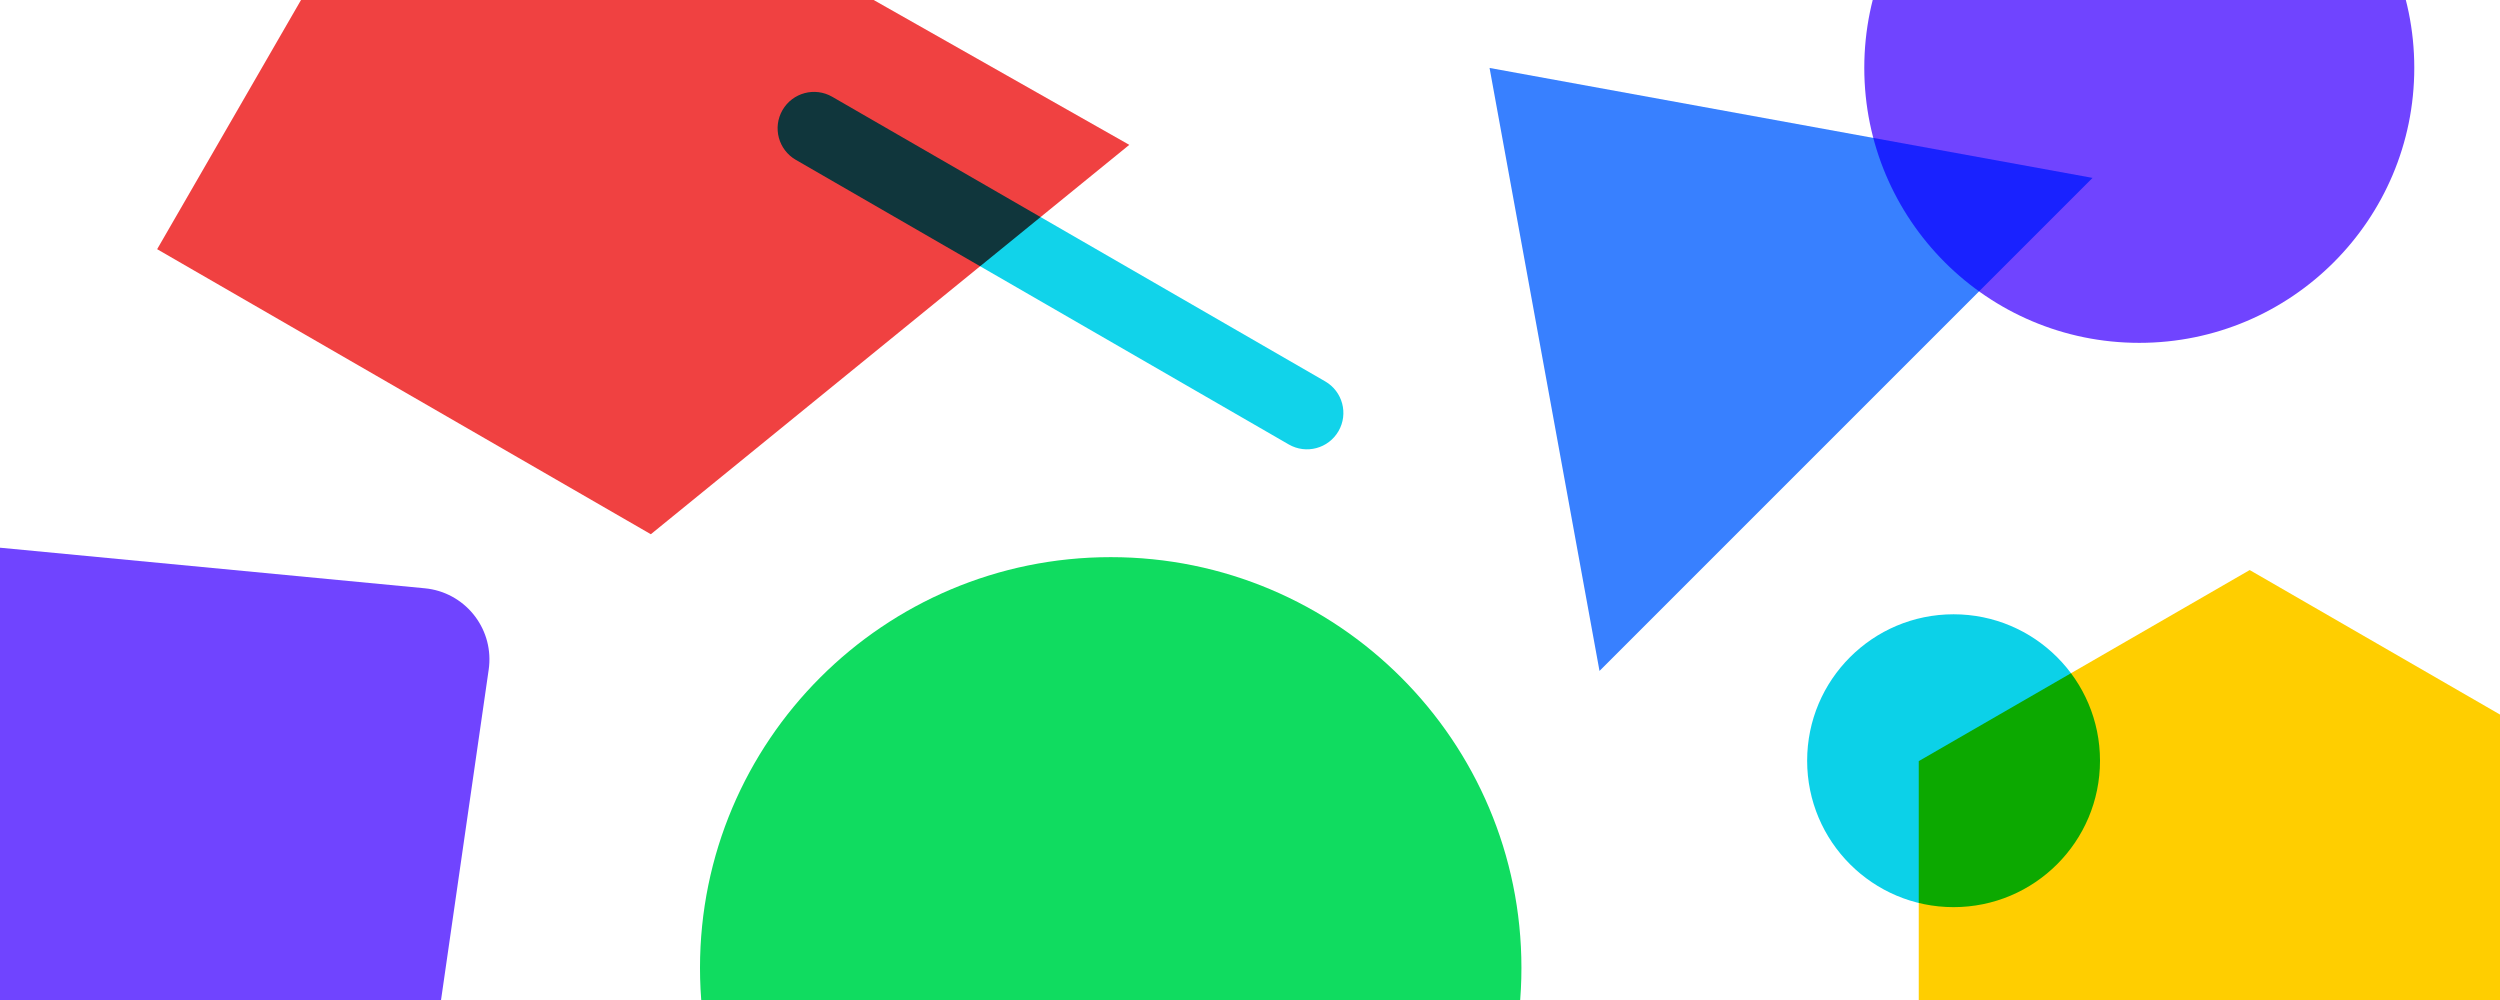
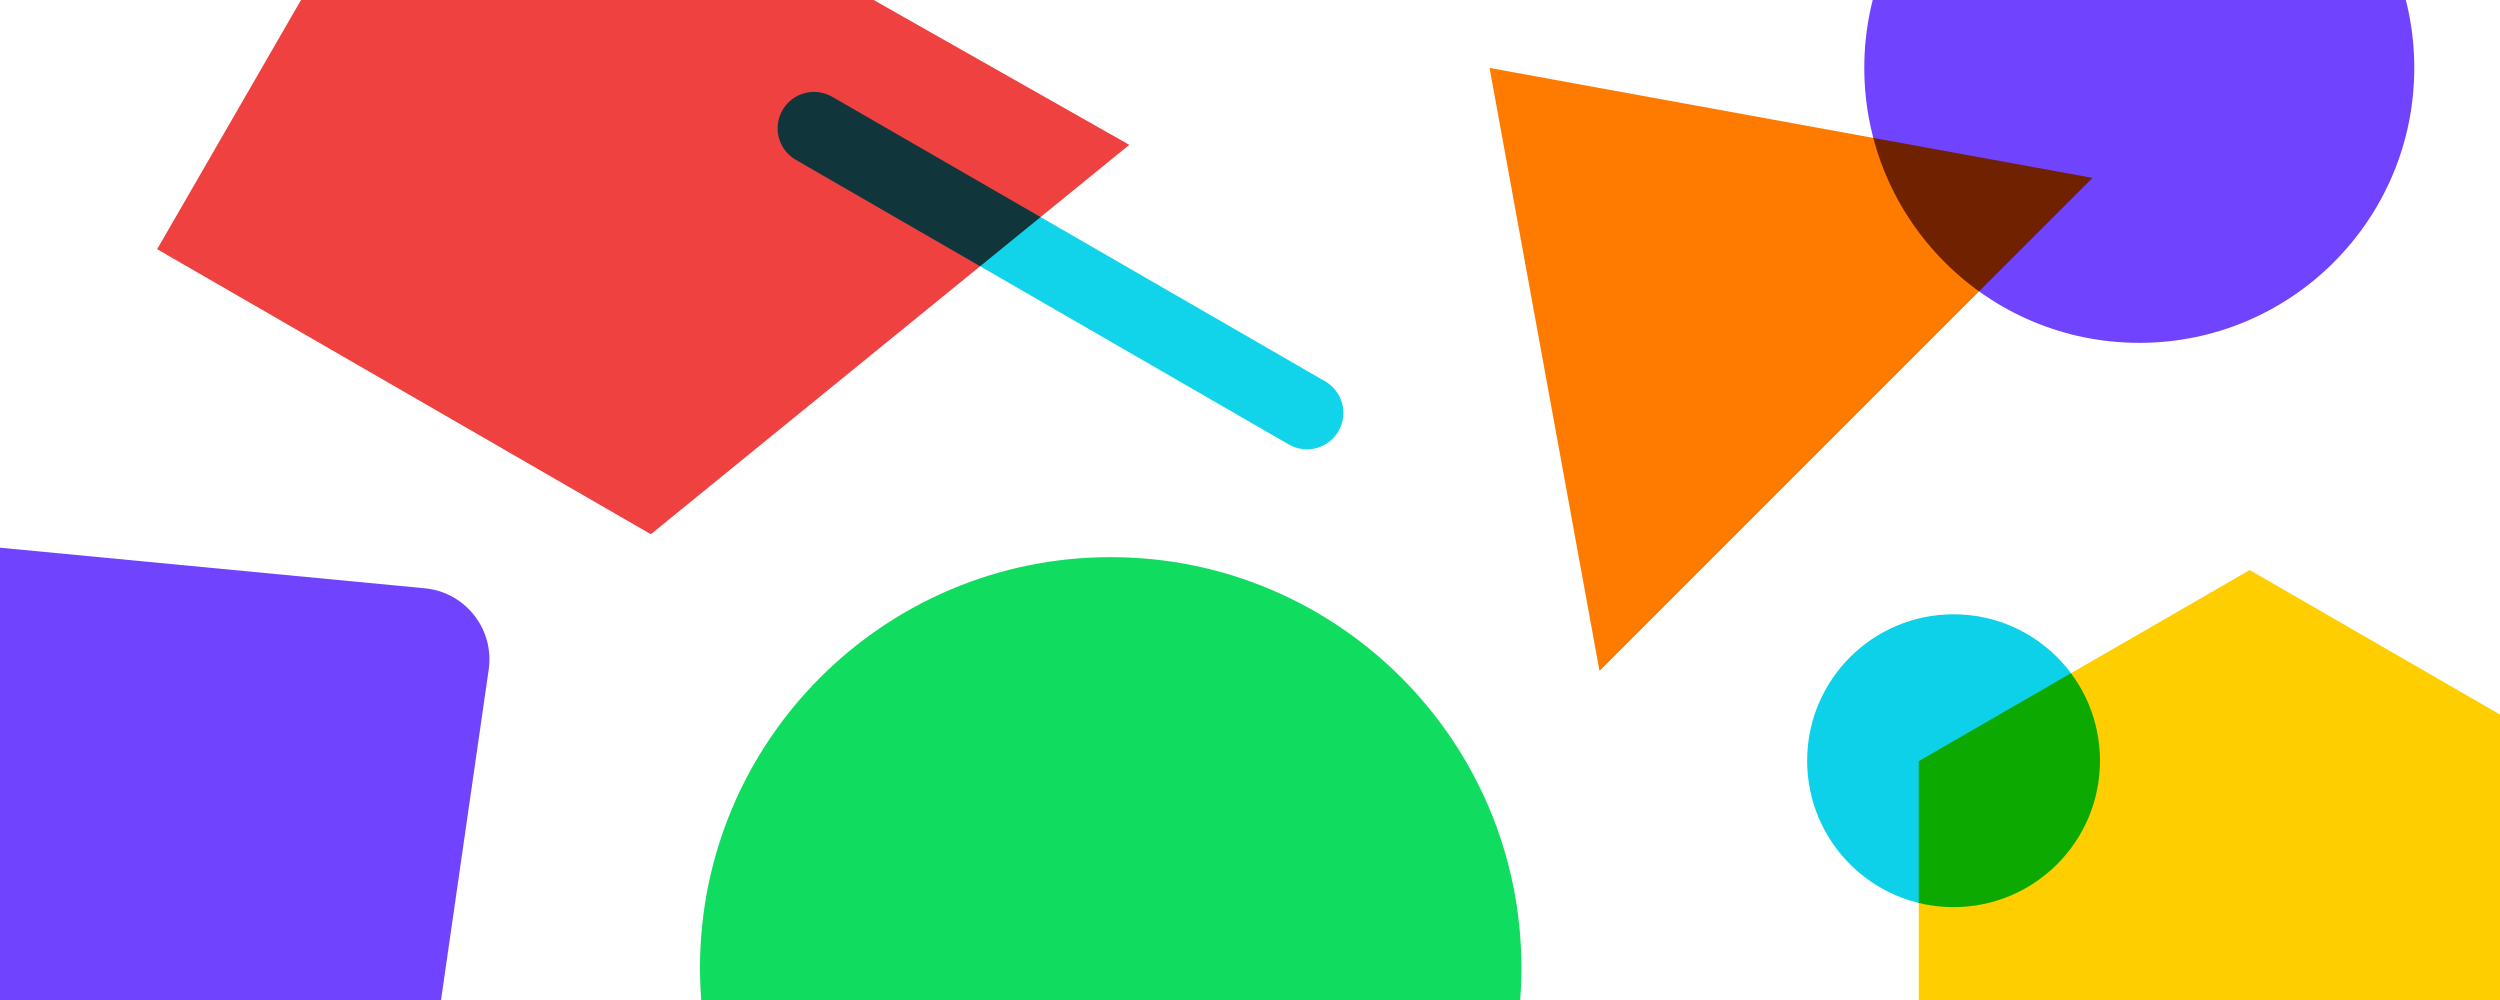
<svg xmlns="http://www.w3.org/2000/svg" width="350" height="140" style="background:#f6f7f9">
  <g fill="none" fill-rule="evenodd">
    <path fill="#F04141" style="mix-blend-mode:multiply" d="M61.905-34.23l96.194 54.51-66.982 54.512L22 34.887z" />
    <circle fill="#10DC60" style="mix-blend-mode:multiply" cx="155.5" cy="135.5" r="57.5" />
-     <path fill="#3880FF" style="mix-blend-mode:multiply" d="M208.538 9.513l84.417 15.392L223.93 93.93z" />
+     <path fill="#FF7B00" style="mix-blend-mode:multiply" d="M208.538 9.513l84.417 15.392L223.93 93.93z" />
    <path fill="#FFCE00" style="mix-blend-mode:multiply" d="M268.625 106.557l46.332-26.75 46.332 26.75v53.5l-46.332 26.75-46.332-26.75z" />
    <circle fill="#7044FF" style="mix-blend-mode:multiply" cx="299.5" cy="9.5" r="38.5" />
    <rect fill="#11D3EA" style="mix-blend-mode:multiply" transform="rotate(-60 148.47 37.886)" x="143.372" y="-7.056" width="10.196" height="89.884" rx="5.098" />
    <path d="M-25.389 74.253l84.86 8.107c5.498.525 9.53 5.407 9.004 10.905a10 10 0 0 1-.057.477l-12.36 85.671a10.002 10.002 0 0 1-11.634 8.42l-86.351-15.226c-5.44-.959-9.07-6.145-8.112-11.584l13.851-78.551a10 10 0 0 1 10.799-8.219z" fill="#7044FF" style="mix-blend-mode:multiply" />
    <circle fill="#0CD1E8" style="mix-blend-mode:multiply" cx="273.5" cy="106.5" r="20.5" />
  </g>
</svg>
